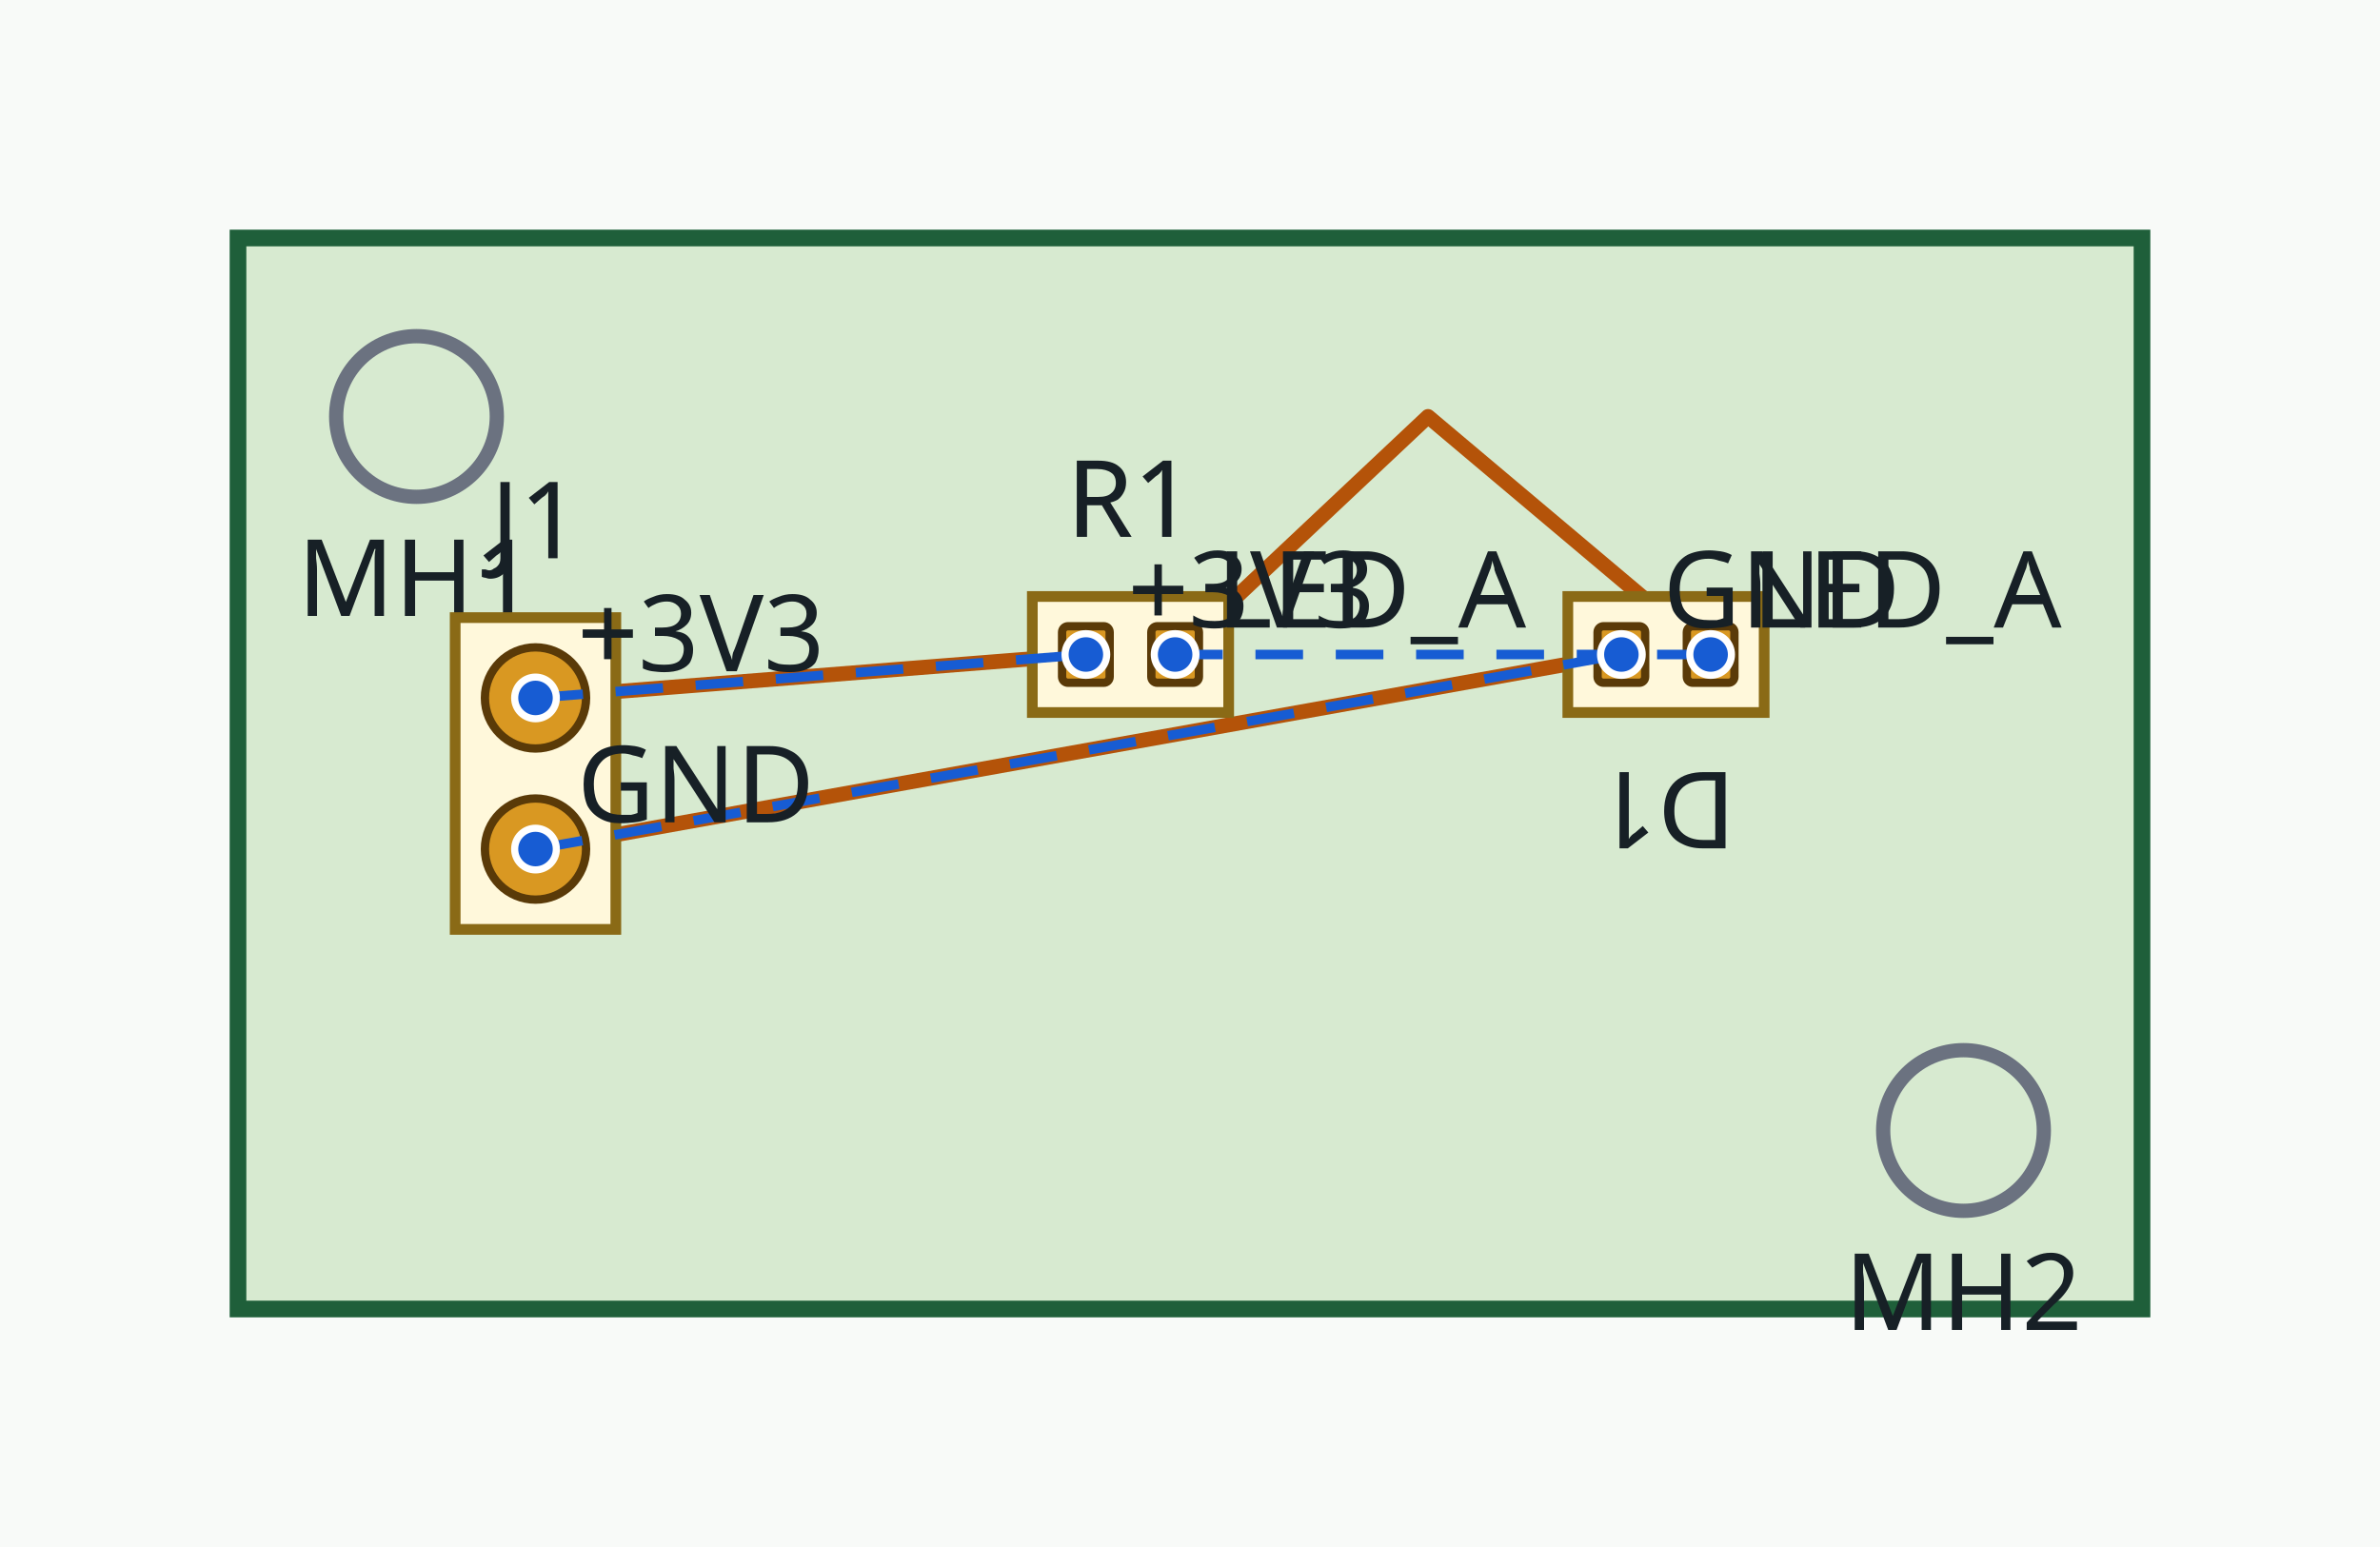
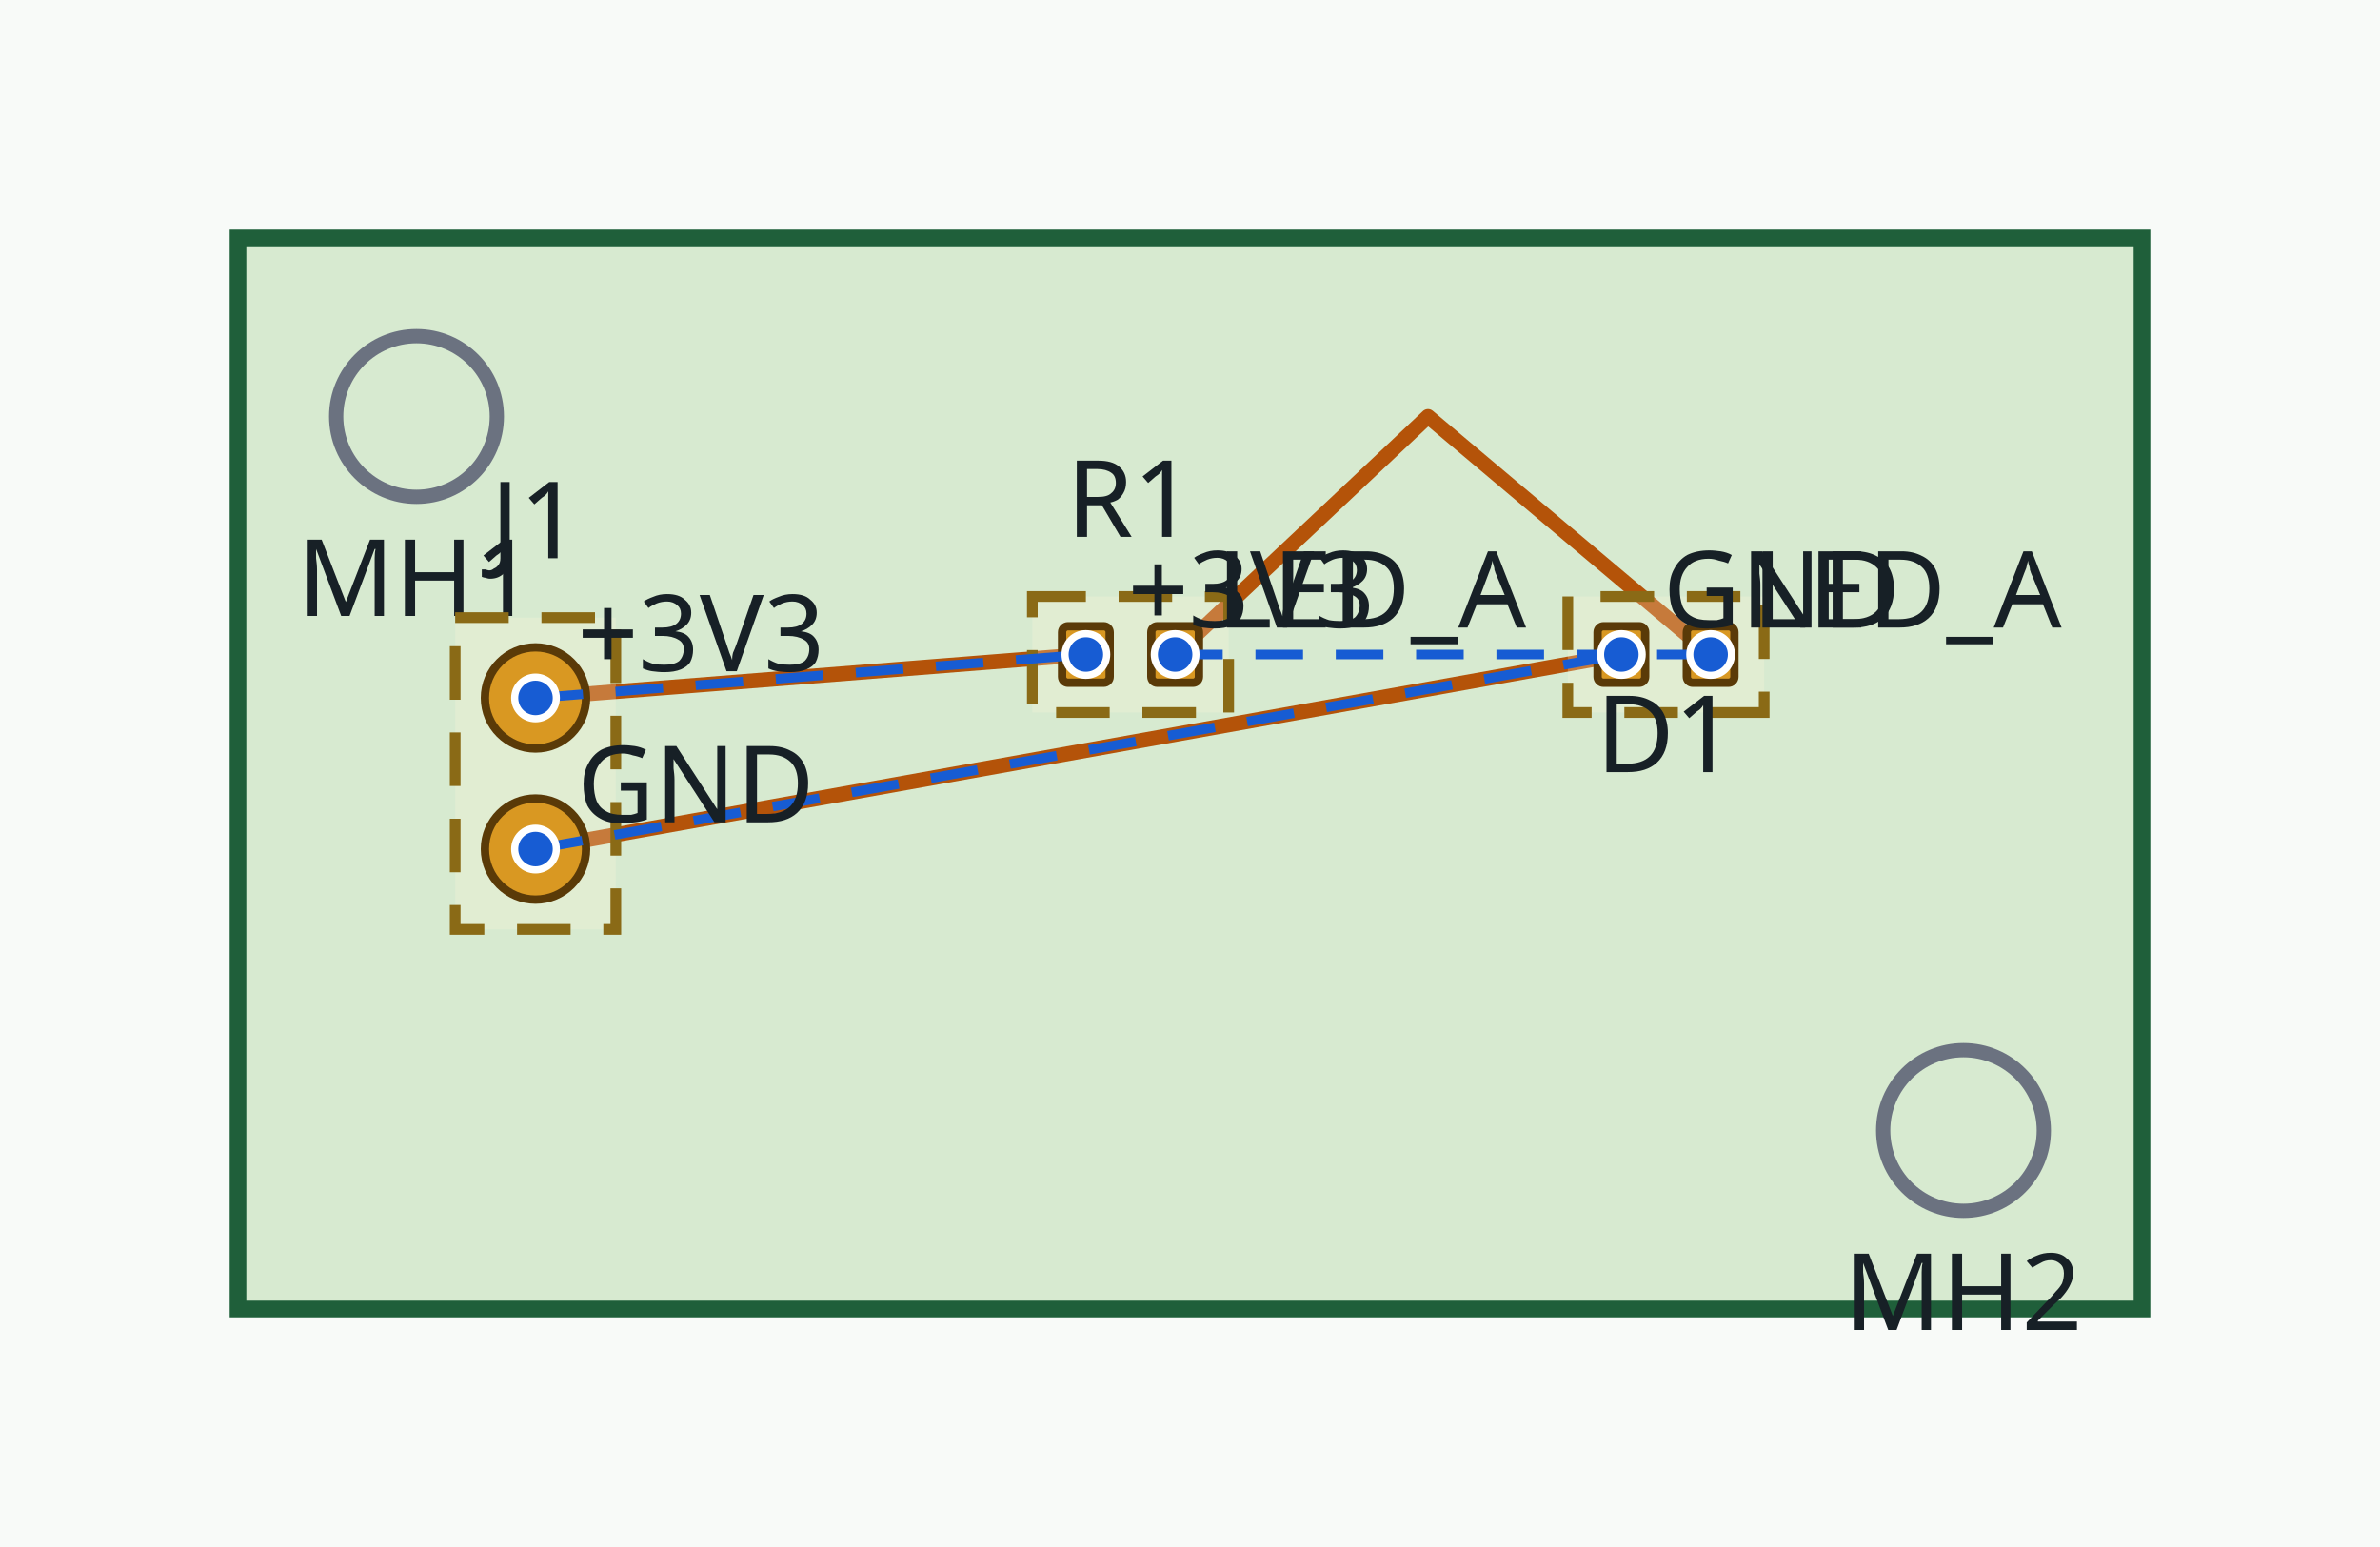
<svg xmlns="http://www.w3.org/2000/svg" class="pcb-placement-preview" viewBox="0 0 40 26" width="40mm" height="26mm" data-board="board:0" data-board-name="First Board LED" data-units="mm">
  <style>
    .board-background{fill:#f8faf8}
    .board-outline{fill:#d7ead0;stroke:#1f5f3a;stroke-width:0.28}
    .board-feature{fill:none;stroke:#6b7280;stroke-width:0.24}
    .pcb-track{fill:none;stroke:#b45309;stroke-linecap:round;stroke-linejoin:round}
    .pcb-via-annular{fill:#b45309;stroke:#7c2d12;stroke-width:0.08}
    .pcb-via-drill{fill:#f8faf8;stroke:#7c2d12;stroke-width:0.06}
    .board-feature-label,.reference-designator,.pad-net-label,.diagnostic-label{font:1.8px sans-serif;fill:#172026}
-     .footprint-body{fill:#fff8db;stroke:#8a6a16;stroke-width:0.18}
+     .footprint-courtyard{fill:none;stroke:#64748b;stroke-width:0.12;stroke-dasharray:0.7 0.45}
+     .footprint-body.declared{fill:#fff8db;stroke:#8a6a16;stroke-width:0.18}
+     .footprint-envelope.synthetic{fill:#fff8db;fill-opacity:0.24;stroke:#8a6a16;stroke-width:0.18;stroke-dasharray:0.9 0.55}
    .footprint-pad{fill:#d99822;stroke:#5a3a08;stroke-width:0.14}
    .pad-overlay{fill:#175cd3;stroke:#ffffff;stroke-width:0.12}
    .ratsnest{fill:none;stroke:#175cd3;stroke-width:0.16;stroke-dasharray:0.8 0.55}
    .diagnostic-marker{fill:none;stroke:#b42318;stroke-width:0.28;stroke-dasharray:0.9 0.55}
    .diagnostic-label{fill:#b42318}
  </style>
  <rect class="board-background" x="0" y="0" width="40" height="26" />
  <g class="board-content" transform="translate(4 4)">
    <polygon class="board-outline" data-board="board:0" points="0,0 32,0 32,18 0,18" />
    <g class="layer layer-board-features">
      <circle class="board-feature hole" data-board-feature="board_feature:0" cx="3" cy="3" r="1.35" />
      <text class="board-feature-label" data-board-feature="board_feature:0" x="3" y="6.35" text-anchor="middle">MH1</text>
      <circle class="board-feature hole" data-board-feature="board_feature:1" cx="29" cy="15" r="1.35" />
      <text class="board-feature-label" data-board-feature="board_feature:1" x="29" y="18.35" text-anchor="middle">MH2</text>
    </g>
    <g id="pcb-layer-F_Cu" class="pcb-layer board-layer layer-F_Cu" data-layer="board_layer:0" data-layer-name="F.Cu" data-layer-role="copper" data-layer-side="top">
      <g class="layer layer-copper">
        <polyline id="pcb-track-0" class="pcb-track" data-track="board_track:0" data-layer="board_layer:0" data-net="net:0" points="5,7.73 14.25,7" stroke-width="0.25" />
        <polyline id="pcb-track-1" class="pcb-track" data-track="board_track:1" data-layer="board_layer:0" data-net="net:1" points="15.75,7 20,3 24.75,7" stroke-width="0.25" />
        <polyline id="pcb-track-2" class="pcb-track" data-track="board_track:2" data-layer="board_layer:0" data-net="net:2" points="5,10.27 23.25,7" stroke-width="0.25" />
      </g>
    </g>
    <g id="pcb-layer-B_Cu" class="pcb-layer board-layer layer-B_Cu" data-layer="board_layer:1" data-layer-name="B.Cu" data-layer-role="copper" data-layer-side="bottom">
      <g class="layer layer-copper">
    </g>
    </g>
    <g class="layer layer-footprints">
      <g class="component-placement top locked" data-placement="component_placement:0" data-component="component:0" data-footprint-def="footprint_def:0" data-footprint="connectors:PinHeader_1x02_P2.54mm_Vertical" transform="translate(5 9) rotate(0)">
-         <rect class="footprint-body" x="-1.35" y="-2.62" width="2.7" height="5.24" />
+         <rect class="footprint-envelope synthetic" x="-1.35" y="-2.62" width="2.7" height="5.24" />
        <circle class="footprint-pad circle connected" data-pad-projection="pcb_pad:0:0" data-pad="footprint_pad:0" data-pin="pin:0" data-net="net:0" cx="0" cy="-1.27" r="0.85" />
        <circle class="footprint-pad circle connected" data-pad-projection="pcb_pad:0:1" data-pad="footprint_pad:1" data-pin="pin:1" data-net="net:2" cx="0" cy="1.27" r="0.85" />
-         <text class="reference-designator" data-component="component:0" x="0" y="-3.62" text-anchor="middle">J1</text>
      </g>
+       <text class="reference-designator" data-component="component:0" x="5" y="5.38" text-anchor="middle">J1</text>
      <g class="component-placement top" data-placement="component_placement:1" data-component="component:1" data-footprint-def="footprint_def:1" data-footprint="passives:R_0603_1608Metric" transform="translate(15 7) rotate(0)">
-         <rect class="footprint-body" x="-1.65" y="-0.975" width="3.3" height="1.95" />
+         <rect class="footprint-envelope synthetic" x="-1.65" y="-0.975" width="3.3" height="1.95" />
        <rect class="footprint-pad rounded-rectangle connected" data-pad-projection="pcb_pad:1:0" data-pad="footprint_pad:0" data-pin="pin:2" data-net="net:0" x="-1.15" y="-0.475" width="0.8" height="0.95" rx="0.1" ry="0.1" />
        <rect class="footprint-pad rounded-rectangle connected" data-pad-projection="pcb_pad:1:1" data-pad="footprint_pad:1" data-pin="pin:3" data-net="net:1" x="0.35" y="-0.475" width="0.8" height="0.95" rx="0.1" ry="0.1" />
-         <text class="reference-designator" data-component="component:1" x="0" y="-1.975" text-anchor="middle">R1</text>
      </g>
+       <text class="reference-designator" data-component="component:1" x="15" y="5.025" text-anchor="middle">R1</text>
      <g class="component-placement top" data-placement="component_placement:2" data-component="component:2" data-footprint-def="footprint_def:2" data-footprint="leds:LED_0603_1608Metric" transform="translate(24 7) rotate(180)">
-         <rect class="footprint-body" x="-1.65" y="-0.975" width="3.3" height="1.95" />
+         <rect class="footprint-envelope synthetic" x="-1.65" y="-0.975" width="3.3" height="1.95" />
        <rect class="footprint-pad rounded-rectangle connected" data-pad-projection="pcb_pad:2:0" data-pad="footprint_pad:0" data-pin="pin:4" data-net="net:1" x="-1.15" y="-0.475" width="0.8" height="0.95" rx="0.1" ry="0.1" />
        <rect class="footprint-pad rounded-rectangle connected" data-pad-projection="pcb_pad:2:1" data-pad="footprint_pad:1" data-pin="pin:5" data-net="net:2" x="0.35" y="-0.475" width="0.8" height="0.95" rx="0.1" ry="0.1" />
-         <text class="reference-designator" data-component="component:2" x="0" y="-1.975" text-anchor="middle">D1</text>
      </g>
+       <text class="reference-designator" data-component="component:2" x="24" y="8.975" text-anchor="middle">D1</text>
    </g>
    <g class="layer layer-ratsnest">
      <line id="ratsnest-edge-net-0-0" class="ratsnest ratsnest-edge" data-ratsnest-edge="ratsnest:0:0" data-net="net:0" data-from-pad="pcb_pad:0:0" data-to-pad="pcb_pad:1:0" x1="5" y1="7.73" x2="14.25" y2="7" />
      <line id="ratsnest-edge-net-1-0" class="ratsnest ratsnest-edge" data-ratsnest-edge="ratsnest:1:0" data-net="net:1" data-from-pad="pcb_pad:1:1" data-to-pad="pcb_pad:2:0" x1="15.75" y1="7" x2="24.75" y2="7" />
      <line id="ratsnest-edge-net-2-0" class="ratsnest ratsnest-edge" data-ratsnest-edge="ratsnest:2:0" data-net="net:2" data-from-pad="pcb_pad:0:1" data-to-pad="pcb_pad:2:1" x1="5" y1="10.27" x2="23.25" y2="7" />
    </g>
    <g class="layer layer-pad-overlays">
      <circle class="pad-overlay connected" data-pad-projection="pcb_pad:0:0" data-net="net:0" cx="5" cy="7.73" r="0.35" />
      <text class="pad-net-label connected" data-pad-projection="pcb_pad:0:0" data-net="net:0" x="5.7" y="7.28">+3V3</text>
      <circle class="pad-overlay connected" data-pad-projection="pcb_pad:0:1" data-net="net:2" cx="5" cy="10.27" r="0.35" />
      <text class="pad-net-label connected" data-pad-projection="pcb_pad:0:1" data-net="net:2" x="5.7" y="9.82">GND</text>
      <circle class="pad-overlay connected" data-pad-projection="pcb_pad:1:0" data-net="net:0" cx="14.25" cy="7" r="0.35" />
      <text class="pad-net-label connected" data-pad-projection="pcb_pad:1:0" data-net="net:0" x="14.95" y="6.55">+3V3</text>
      <circle class="pad-overlay connected" data-pad-projection="pcb_pad:1:1" data-net="net:1" cx="15.75" cy="7" r="0.35" />
      <text class="pad-net-label connected" data-pad-projection="pcb_pad:1:1" data-net="net:1" x="16.45" y="6.55">LED_A</text>
      <circle class="pad-overlay connected" data-pad-projection="pcb_pad:2:0" data-net="net:1" cx="24.75" cy="7" r="0.35" />
      <text class="pad-net-label connected" data-pad-projection="pcb_pad:2:0" data-net="net:1" x="25.45" y="6.55">LED_A</text>
      <circle class="pad-overlay connected" data-pad-projection="pcb_pad:2:1" data-net="net:2" cx="23.25" cy="7" r="0.35" />
      <text class="pad-net-label connected" data-pad-projection="pcb_pad:2:1" data-net="net:2" x="23.95" y="6.55">GND</text>
    </g>
    <g class="layer layer-diagnostics">
    </g>
  </g>
</svg>
